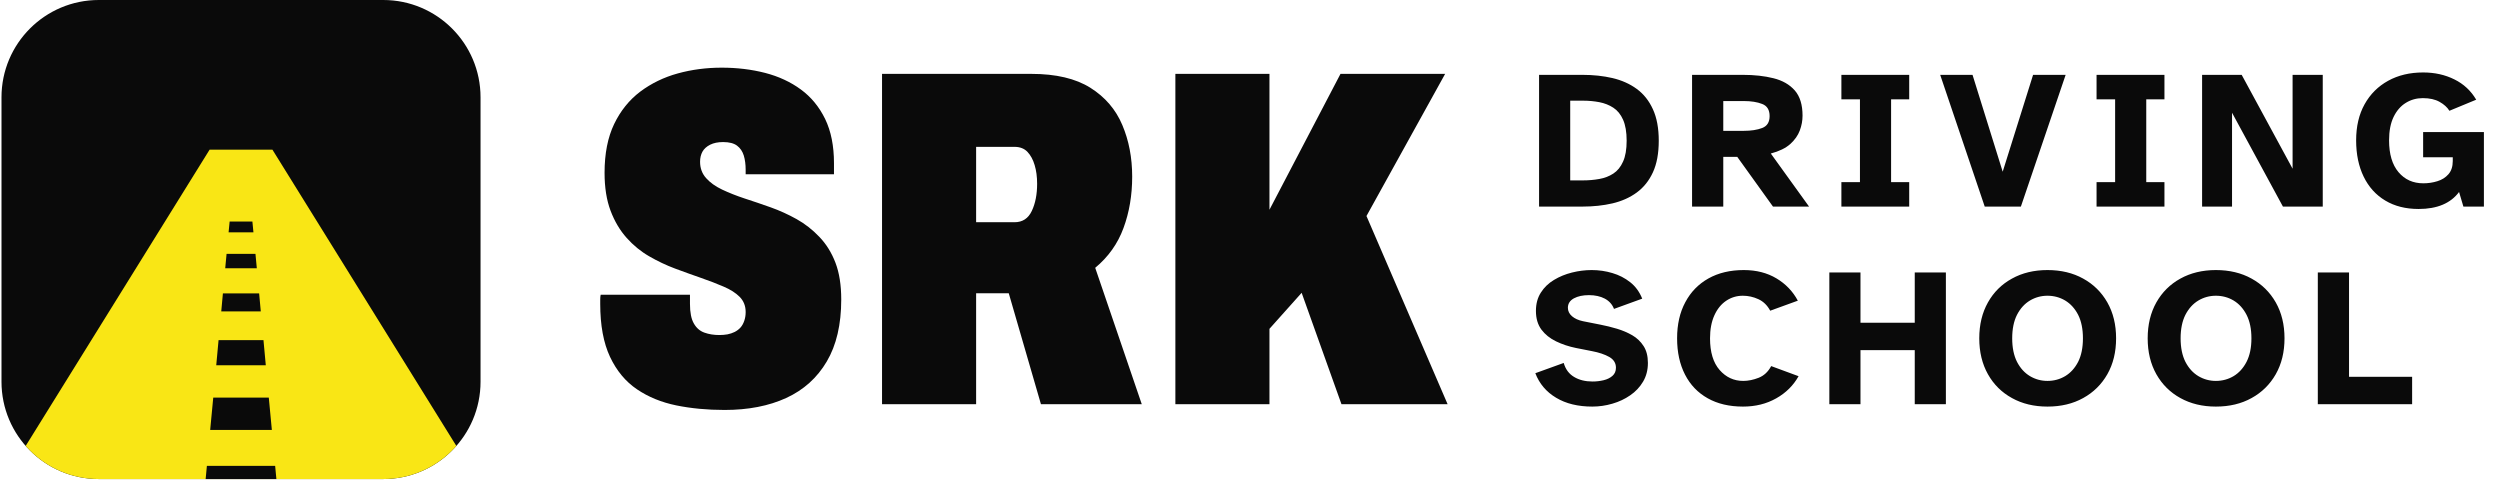
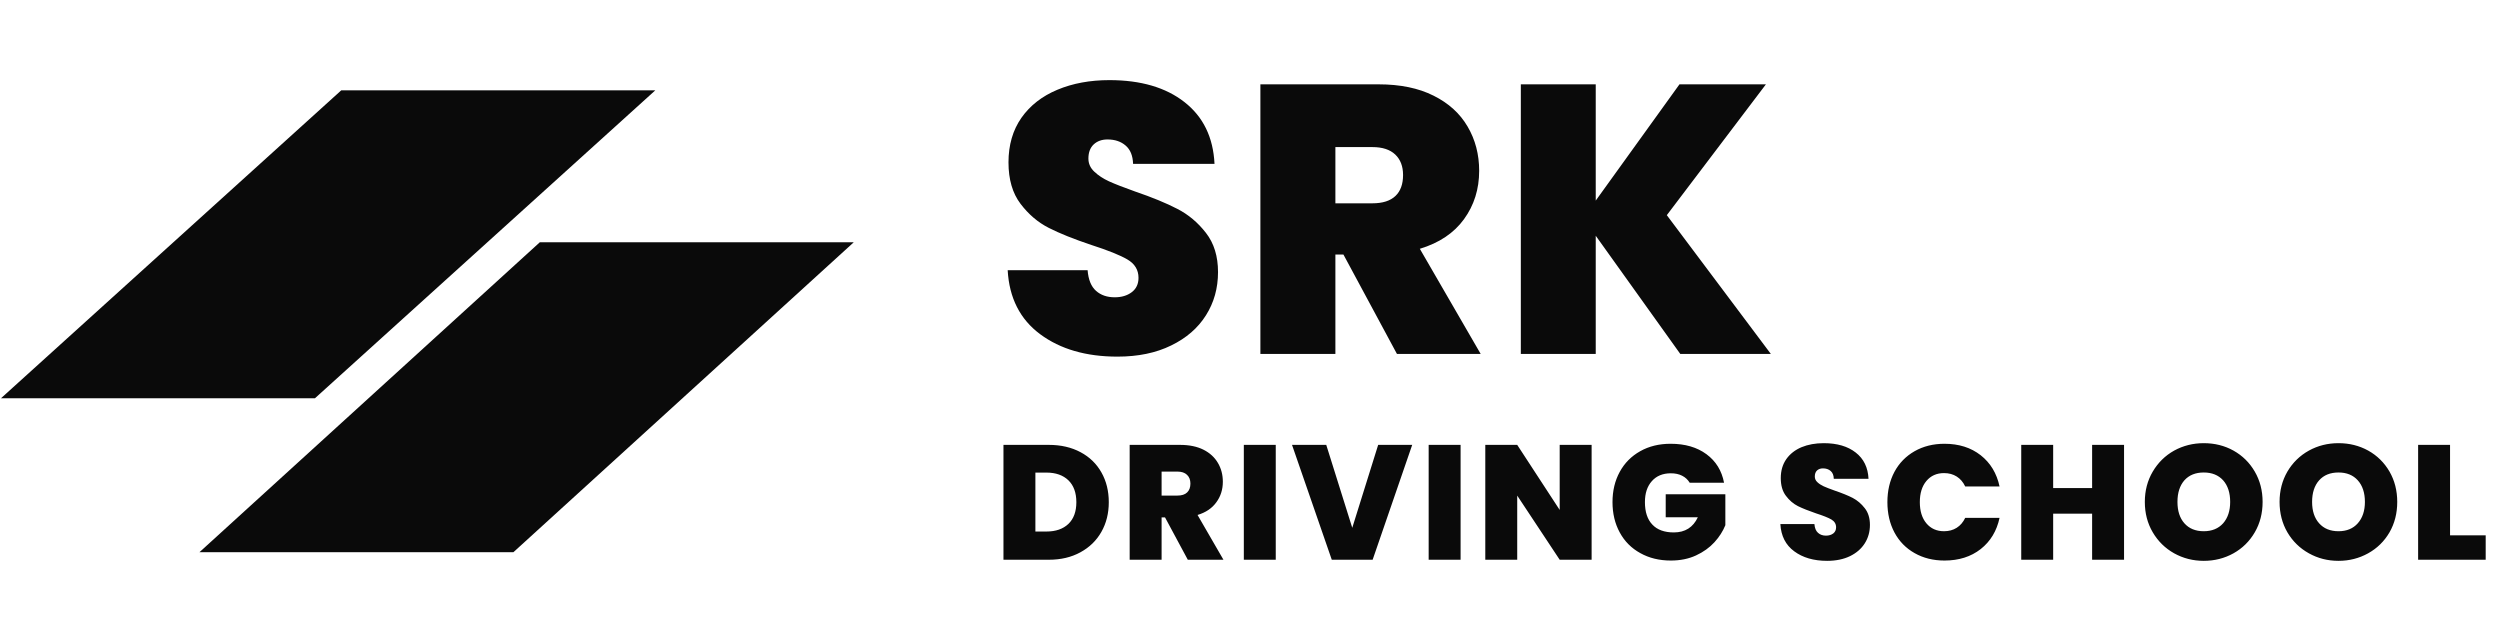
- <svg xmlns="http://www.w3.org/2000/svg" viewBox="0 0 333.60 64.00" width="334" height="64" role="img" aria-labelledby="t">
-   <clipPath id="hm">
-     <rect x="0.00" y="0.00" width="64.00" height="64.00" rx="13.00" />
-   </clipPath>
-   <rect x="0.00" y="0.00" width="64.00" height="64.00" rx="13.00" fill="#0a0a0a" />
-   <g clip-path="url(#hm)">
-     <polygon points="-2.00,68.00 66.00,68.00 36.20,20.00 27.80,20.00" fill="#f9e615" />
-     <polygon points="26.90,68.00 37.10,68.00 36.56,62.24 27.44,62.24" fill="#0a0a0a" />
-     <polygon points="27.88,57.44 36.12,57.44 35.71,53.12 28.29,53.12" fill="#0a0a0a" />
-     <polygon points="28.69,48.80 35.31,48.80 35.00,45.44 29.00,45.44" fill="#0a0a0a" />
-     <polygon points="29.36,41.60 34.64,41.60 34.42,39.20 29.58,39.20" fill="#0a0a0a" />
-     <polygon points="29.89,35.84 34.11,35.84 33.93,33.92 30.07,33.92" fill="#0a0a0a" />
-     <polygon points="30.34,31.04 33.66,31.04 33.52,29.60 30.48,29.60" fill="#0a0a0a" />
-   </g>
-   <path d="M96.6 54.77Q93.14 54.77 90.15 54.16Q87.17 53.55 84.9 52.01Q82.62 50.47 81.3 47.68Q79.99 44.89 79.99 40.59Q79.99 40.47 79.99 40.05Q79.99 39.63 80.05 39.38H91.98Q91.98 39.7 91.98 40.02Q91.98 40.34 91.98 40.59Q91.98 42.33 92.5 43.22Q93.01 44.12 93.91 44.44Q94.8 44.76 95.9 44.76Q96.47 44.76 96.99 44.67Q97.5 44.57 97.95 44.35Q98.4 44.12 98.72 43.77Q99.04 43.42 99.23 42.87Q99.42 42.33 99.42 41.69Q99.42 40.47 98.62 39.66Q97.82 38.86 96.47 38.29Q95.13 37.71 93.46 37.13Q91.79 36.55 89.99 35.88Q88.2 35.21 86.53 34.24Q84.86 33.28 83.52 31.78Q82.17 30.27 81.37 28.15Q80.57 26.03 80.57 23.08Q80.57 19.24 81.85 16.57Q83.13 13.91 85.34 12.24Q87.56 10.58 90.35 9.81Q93.14 9.04 96.22 9.04Q99.29 9.04 102.02 9.74Q104.75 10.45 106.8 11.96Q108.85 13.46 110.04 15.9Q111.22 18.34 111.22 21.8V23.28H99.42V22.7Q99.42 21.61 99.17 20.78Q98.91 19.94 98.27 19.46Q97.63 18.98 96.41 18.98Q95.38 18.98 94.68 19.33Q93.97 19.69 93.65 20.26Q93.33 20.84 93.33 21.61Q93.33 22.89 94.13 23.79Q94.93 24.69 96.28 25.33Q97.63 25.97 99.29 26.52Q100.96 27.06 102.76 27.7Q104.55 28.34 106.22 29.27Q107.89 30.2 109.27 31.65Q110.65 33.09 111.42 35.11Q112.19 37.13 112.19 40.02Q112.19 45.02 110.26 48.29Q108.34 51.56 104.84 53.17Q101.35 54.77 96.6 54.77ZM117.64 54V9.87H137.59Q142.52 9.87 145.48 11.73Q148.43 13.59 149.74 16.7Q151.06 19.81 151.06 23.6Q151.06 27.32 149.9 30.46Q148.75 33.6 146.12 35.78L152.34 54H138.87L134.57 39.18H130.21V54ZM130.21 29.69H135.34Q136.94 29.69 137.65 28.18Q138.36 26.68 138.36 24.56Q138.36 23.15 138.03 22.06Q137.71 20.97 137.07 20.29Q136.43 19.62 135.34 19.62H130.21ZM156.83 54V9.87H169.4V28.02L178.89 9.87H192.87L182.36 28.86L193.2 54H179.02L173.7 39.12L169.4 43.93V54Z" fill="#0a0a0a" />
-   <path d="M205.42 27.6V10H211.22Q213.38 10 215.23 10.43Q217.09 10.87 218.47 11.88Q219.86 12.9 220.63 14.6Q221.41 16.3 221.41 18.8Q221.41 21.33 220.63 23.02Q219.86 24.7 218.47 25.72Q217.09 26.73 215.23 27.17Q213.38 27.6 211.22 27.6ZM209.58 24.1H211.29Q212.43 24.1 213.47 23.91Q214.51 23.73 215.34 23.19Q216.17 22.65 216.64 21.59Q217.12 20.54 217.12 18.8Q217.12 17.06 216.64 15.99Q216.17 14.93 215.34 14.39Q214.51 13.85 213.47 13.65Q212.43 13.45 211.29 13.45H209.58ZM225.86 27.6V10H232.64Q234.93 10 236.73 10.45Q238.54 10.9 239.58 12.08Q240.62 13.27 240.62 15.45Q240.62 16.46 240.25 17.44Q239.88 18.43 238.97 19.25Q238.06 20.06 236.38 20.51L241.49 27.6H236.67L231.9 20.96H230.03V27.6ZM230.03 17.48H232.77Q234.24 17.48 235.23 17.1Q236.22 16.72 236.22 15.51Q236.22 14.27 235.23 13.89Q234.24 13.5 232.77 13.5H230.03ZM245.81 27.6V24.33H248.29V13.27H245.81V10H254.87V13.27H252.45V24.33H254.87V27.6ZM264.96 27.6 259.01 10H263.33L267.36 22.94L271.42 10H275.77L269.79 27.6ZM279.9 27.6V24.33H282.38V13.27H279.9V10H288.97V13.27H286.54V24.33H288.97V27.6ZM294 27.6V10H299.29L306.09 22.54V10H310.12V27.6H304.8L298 15.06V27.6ZM322.93 27.92Q320.35 27.92 318.48 26.8Q316.6 25.68 315.59 23.61Q314.58 21.54 314.58 18.75Q314.58 15.95 315.71 13.93Q316.84 11.9 318.86 10.79Q320.87 9.68 323.53 9.68Q325.85 9.68 327.71 10.61Q329.57 11.53 330.62 13.32L327.04 14.8Q326.62 14.11 325.73 13.61Q324.85 13.11 323.48 13.11Q322.24 13.11 321.22 13.74Q320.19 14.37 319.58 15.63Q318.98 16.88 318.98 18.75Q318.98 21.51 320.24 23Q321.5 24.49 323.56 24.49Q324.53 24.49 325.43 24.21Q326.33 23.94 326.91 23.28Q327.49 22.62 327.49 21.51V21.01H323.53V17.64H331.65V27.6H328.91L328.33 25.65Q326.64 27.92 322.93 27.92Z M212.53 54.32Q209.66 54.32 207.7 53.14Q205.73 51.97 204.92 49.86L208.71 48.49Q209.08 49.76 210.1 50.36Q211.11 50.97 212.56 50.97Q213.32 50.97 214.03 50.8Q214.75 50.63 215.22 50.22Q215.69 49.81 215.69 49.13Q215.69 48.2 214.8 47.69Q213.9 47.18 212.48 46.91L210.35 46.49Q208.92 46.2 207.7 45.61Q206.47 45.02 205.73 44.03Q205 43.04 205 41.54Q205 40.11 205.66 39.09Q206.31 38.06 207.41 37.4Q208.5 36.74 209.82 36.41Q211.14 36.08 212.45 36.08Q213.88 36.08 215.21 36.48Q216.54 36.87 217.59 37.7Q218.65 38.53 219.2 39.9L215.43 41.27Q215.09 40.38 214.21 39.9Q213.32 39.43 212.08 39.43Q210.87 39.43 210.07 39.86Q209.27 40.3 209.27 41.12Q209.27 41.77 209.82 42.25Q210.37 42.72 211.27 42.91L213.64 43.38Q214.72 43.59 215.83 43.92Q216.93 44.25 217.87 44.79Q218.8 45.33 219.38 46.23Q219.96 47.12 219.96 48.49Q219.96 49.89 219.32 50.98Q218.67 52.08 217.6 52.81Q216.54 53.55 215.22 53.93Q213.9 54.32 212.53 54.32ZM232.66 54.32Q229.92 54.32 227.95 53.21Q225.97 52.1 224.92 50.05Q223.86 47.99 223.86 45.2Q223.86 42.41 224.96 40.37Q226.05 38.32 228.05 37.2Q230.05 36.08 232.77 36.08Q235.27 36.08 237.13 37.19Q238.99 38.3 239.99 40.17L236.3 41.51Q235.72 40.43 234.72 39.97Q233.72 39.51 232.64 39.51Q231.42 39.51 230.42 40.18Q229.42 40.85 228.84 42.13Q228.26 43.41 228.26 45.2Q228.26 47.97 229.54 49.43Q230.82 50.89 232.69 50.89Q233.69 50.89 234.76 50.47Q235.82 50.05 236.43 48.91L240.09 50.26Q239.04 52.13 237.1 53.22Q235.16 54.32 232.66 54.32ZM244.2 54V36.4H248.36V43.12H255.61V36.4H259.77V54H255.61V46.78H248.36V54ZM273.34 54.32Q270.65 54.32 268.6 53.18Q266.54 52.05 265.39 50Q264.23 47.94 264.23 45.2Q264.23 42.46 265.39 40.4Q266.54 38.35 268.6 37.22Q270.65 36.08 273.34 36.08Q276.06 36.08 278.11 37.22Q280.17 38.35 281.34 40.4Q282.51 42.46 282.51 45.2Q282.51 47.94 281.34 50Q280.17 52.05 278.11 53.18Q276.06 54.32 273.34 54.32ZM273.34 50.89Q274.63 50.89 275.71 50.25Q276.79 49.6 277.44 48.34Q278.08 47.07 278.08 45.2Q278.08 43.33 277.44 42.06Q276.79 40.8 275.71 40.15Q274.63 39.51 273.34 39.51Q272.08 39.51 271 40.15Q269.92 40.8 269.27 42.06Q268.63 43.33 268.63 45.2Q268.63 47.07 269.27 48.34Q269.92 49.6 271 50.25Q272.08 50.89 273.34 50.89ZM295.84 54.32Q293.16 54.32 291.1 53.18Q289.05 52.05 287.89 50Q286.73 47.94 286.73 45.2Q286.73 42.46 287.89 40.4Q289.05 38.35 291.1 37.22Q293.16 36.08 295.84 36.08Q298.56 36.08 300.61 37.22Q302.67 38.35 303.84 40.4Q305.01 42.46 305.01 45.2Q305.01 47.94 303.84 50Q302.67 52.05 300.61 53.18Q298.56 54.32 295.84 54.32ZM295.84 50.89Q297.13 50.89 298.21 50.25Q299.29 49.6 299.94 48.34Q300.59 47.07 300.59 45.2Q300.59 43.33 299.94 42.06Q299.29 40.8 298.21 40.15Q297.13 39.51 295.84 39.51Q294.58 39.51 293.5 40.15Q292.42 40.8 291.77 42.06Q291.13 43.33 291.13 45.2Q291.13 47.07 291.77 48.34Q292.42 49.6 293.5 50.25Q294.58 50.89 295.84 50.89ZM309.46 54V36.4H313.63V50.34H322.06V54Z" fill="#0a0a0a" />
+ <svg xmlns="http://www.w3.org/2000/svg" viewBox="0 0 248.81 64.00" width="249" height="64" role="img" aria-labelledby="t">
+   <polygon points="33.89,9.00 65.17,9.00 31.27,39.67 0.00,39.67" fill="#0a0a0a" />
+   <polygon points="53.67,24.13 84.94,24.13 51.04,55.00 19.77,55.00" fill="#0a0a0a" />
+   <path d="M100.27 26.91H108.23Q108.34 28.32 109.07 28.97Q109.79 29.61 110.93 29.61Q111.96 29.61 112.63 29.1Q113.3 28.59 113.3 27.67Q113.3 26.49 112.19 25.84Q111.09 25.2 108.61 24.4Q105.98 23.52 104.37 22.7Q102.75 21.88 101.55 20.3Q100.35 18.72 100.35 16.17Q100.35 13.58 101.64 11.73Q102.94 9.89 105.22 8.94Q107.51 7.98 110.4 7.98Q115.09 7.98 117.88 10.17Q120.68 12.36 120.87 16.32H112.76Q112.72 15.1 112.02 14.5Q111.32 13.89 110.21 13.89Q109.37 13.89 108.84 14.38Q108.31 14.88 108.31 15.79Q108.31 16.55 108.9 17.1Q109.49 17.66 110.36 18.06Q111.24 18.46 112.95 19.07Q115.5 19.94 117.16 20.8Q118.82 21.65 120.02 23.2Q121.22 24.74 121.22 27.1Q121.22 29.5 120.02 31.4Q118.82 33.31 116.55 34.41Q114.29 35.52 111.2 35.52Q106.52 35.52 103.51 33.29Q100.5 31.06 100.27 26.91ZM139.04 35.25 133.71 25.35H132.91V35.25H125.44V8.4H137.21Q140.45 8.4 142.69 9.53Q144.94 10.65 146.08 12.61Q147.23 14.57 147.23 17.01Q147.23 19.75 145.72 21.83Q144.22 23.9 141.32 24.78L147.38 35.25ZM132.91 20.25H136.6Q138.12 20.25 138.89 19.52Q139.65 18.8 139.65 17.43Q139.65 16.13 138.87 15.39Q138.09 14.65 136.6 14.65H132.91ZM167.26 35.25 158.84 23.48V35.25H151.38V8.4H158.84V19.98L167.18 8.4H175.79L165.92 21.43L176.28 35.25Z M110.34 50.02Q110.34 51.68 109.6 52.98Q108.87 54.27 107.51 55.01Q106.16 55.75 104.37 55.75H99.85V44.31H104.37Q106.17 44.31 107.53 45.04Q108.88 45.76 109.61 47.06Q110.34 48.35 110.34 50.02ZM107.11 50.02Q107.11 48.61 106.32 47.84Q105.52 47.07 104.13 47.07H103.03V52.94H104.13Q105.52 52.94 106.32 52.18Q107.11 51.42 107.11 50.02ZM118.21 55.75 115.94 51.53H115.6V55.75H112.42V44.31H117.43Q118.81 44.31 119.77 44.79Q120.72 45.27 121.21 46.11Q121.7 46.94 121.7 47.98Q121.7 49.15 121.05 50.03Q120.41 50.92 119.18 51.29L121.76 55.75ZM115.6 49.36H117.17Q117.82 49.36 118.14 49.05Q118.47 48.74 118.47 48.16Q118.47 47.61 118.13 47.29Q117.8 46.97 117.17 46.97H115.6ZM126.97 44.31V55.75H123.79V44.31ZM140.56 44.31 136.62 55.75H132.55L128.59 44.31H132L134.59 52.57L137.17 44.31ZM145.38 44.31V55.75H142.2V44.31ZM158.43 55.75H155.25L151.02 49.36V55.75H147.84V44.31H151.02L155.25 50.79V44.31H158.43ZM168.2 48.08Q167.92 47.62 167.44 47.38Q166.97 47.14 166.32 47.14Q165.12 47.14 164.43 47.92Q163.74 48.69 163.74 50.01Q163.74 51.48 164.48 52.25Q165.21 53.03 166.62 53.03Q168.3 53.03 169.01 51.52H165.81V49.23H171.75V52.31Q171.38 53.22 170.66 54.01Q169.93 54.81 168.83 55.32Q167.73 55.83 166.32 55.83Q164.6 55.83 163.28 55.09Q161.95 54.36 161.23 53.03Q160.51 51.71 160.51 50.01Q160.51 48.32 161.23 47Q161.95 45.68 163.27 44.94Q164.58 44.2 166.3 44.2Q168.46 44.2 169.87 45.24Q171.28 46.28 171.62 48.08ZM177.23 52.2H180.62Q180.67 52.8 180.98 53.07Q181.29 53.35 181.77 53.35Q182.21 53.35 182.5 53.13Q182.78 52.91 182.78 52.52Q182.78 52.02 182.31 51.74Q181.84 51.47 180.78 51.13Q179.67 50.75 178.98 50.41Q178.29 50.06 177.78 49.38Q177.27 48.71 177.27 47.62Q177.27 46.52 177.82 45.73Q178.37 44.95 179.34 44.54Q180.31 44.14 181.55 44.14Q183.54 44.14 184.73 45.07Q185.93 46 186.01 47.69H182.55Q182.54 47.17 182.24 46.91Q181.94 46.65 181.47 46.65Q181.11 46.65 180.88 46.86Q180.66 47.07 180.66 47.46Q180.66 47.79 180.91 48.02Q181.16 48.26 181.53 48.43Q181.9 48.6 182.63 48.86Q183.72 49.23 184.43 49.59Q185.13 49.96 185.64 50.62Q186.15 51.27 186.15 52.28Q186.15 53.3 185.64 54.11Q185.13 54.92 184.17 55.39Q183.2 55.86 181.89 55.86Q179.89 55.86 178.61 54.91Q177.33 53.97 177.23 52.2ZM193.58 44.2Q195.72 44.2 197.18 45.34Q198.64 46.49 199.06 48.45H195.64Q195.33 47.8 194.79 47.46Q194.25 47.12 193.53 47.12Q192.43 47.12 191.77 47.91Q191.12 48.69 191.12 50.01Q191.12 51.34 191.77 52.12Q192.43 52.91 193.53 52.91Q194.25 52.91 194.79 52.57Q195.33 52.23 195.64 51.58H199.06Q198.64 53.54 197.18 54.69Q195.72 55.83 193.58 55.83Q191.9 55.83 190.6 55.09Q189.3 54.36 188.59 53.03Q187.89 51.71 187.89 50.01Q187.89 48.32 188.59 47Q189.3 45.68 190.6 44.94Q191.9 44.2 193.58 44.2ZM211.46 44.31V55.75H208.28V51.16H204.4V55.75H201.22V44.31H204.4V48.61H208.28V44.31ZM213.53 49.99Q213.53 48.31 214.32 46.97Q215.11 45.63 216.45 44.88Q217.8 44.14 219.4 44.14Q221.03 44.14 222.36 44.88Q223.7 45.63 224.48 46.97Q225.26 48.31 225.26 49.99Q225.26 51.68 224.48 53.02Q223.7 54.36 222.36 55.11Q221.01 55.86 219.4 55.86Q217.8 55.86 216.45 55.11Q215.11 54.36 214.32 53.02Q213.53 51.68 213.53 49.99ZM222.03 49.99Q222.03 48.63 221.33 47.84Q220.62 47.06 219.4 47.06Q218.17 47.06 217.47 47.84Q216.78 48.63 216.78 49.99Q216.78 51.34 217.47 52.12Q218.17 52.91 219.4 52.91Q220.62 52.91 221.33 52.12Q222.03 51.32 222.03 49.99ZM226.95 49.99Q226.95 48.31 227.73 46.97Q228.52 45.63 229.87 44.88Q231.21 44.14 232.82 44.14Q234.44 44.14 235.78 44.88Q237.12 45.63 237.9 46.97Q238.67 48.31 238.67 49.99Q238.67 51.68 237.9 53.02Q237.12 54.36 235.77 55.11Q234.42 55.86 232.82 55.86Q231.21 55.86 229.87 55.11Q228.52 54.36 227.73 53.02Q226.95 51.68 226.95 49.99ZM235.45 49.99Q235.45 48.63 234.74 47.84Q234.04 47.06 232.82 47.06Q231.59 47.06 230.89 47.84Q230.19 48.63 230.19 49.99Q230.19 51.34 230.89 52.12Q231.59 52.91 232.82 52.91Q234.04 52.91 234.74 52.12Q235.45 51.32 235.45 49.99ZM243.93 53.32H247.48V55.75H240.75V44.31H243.93Z" fill="#0a0a0a" />
</svg>
